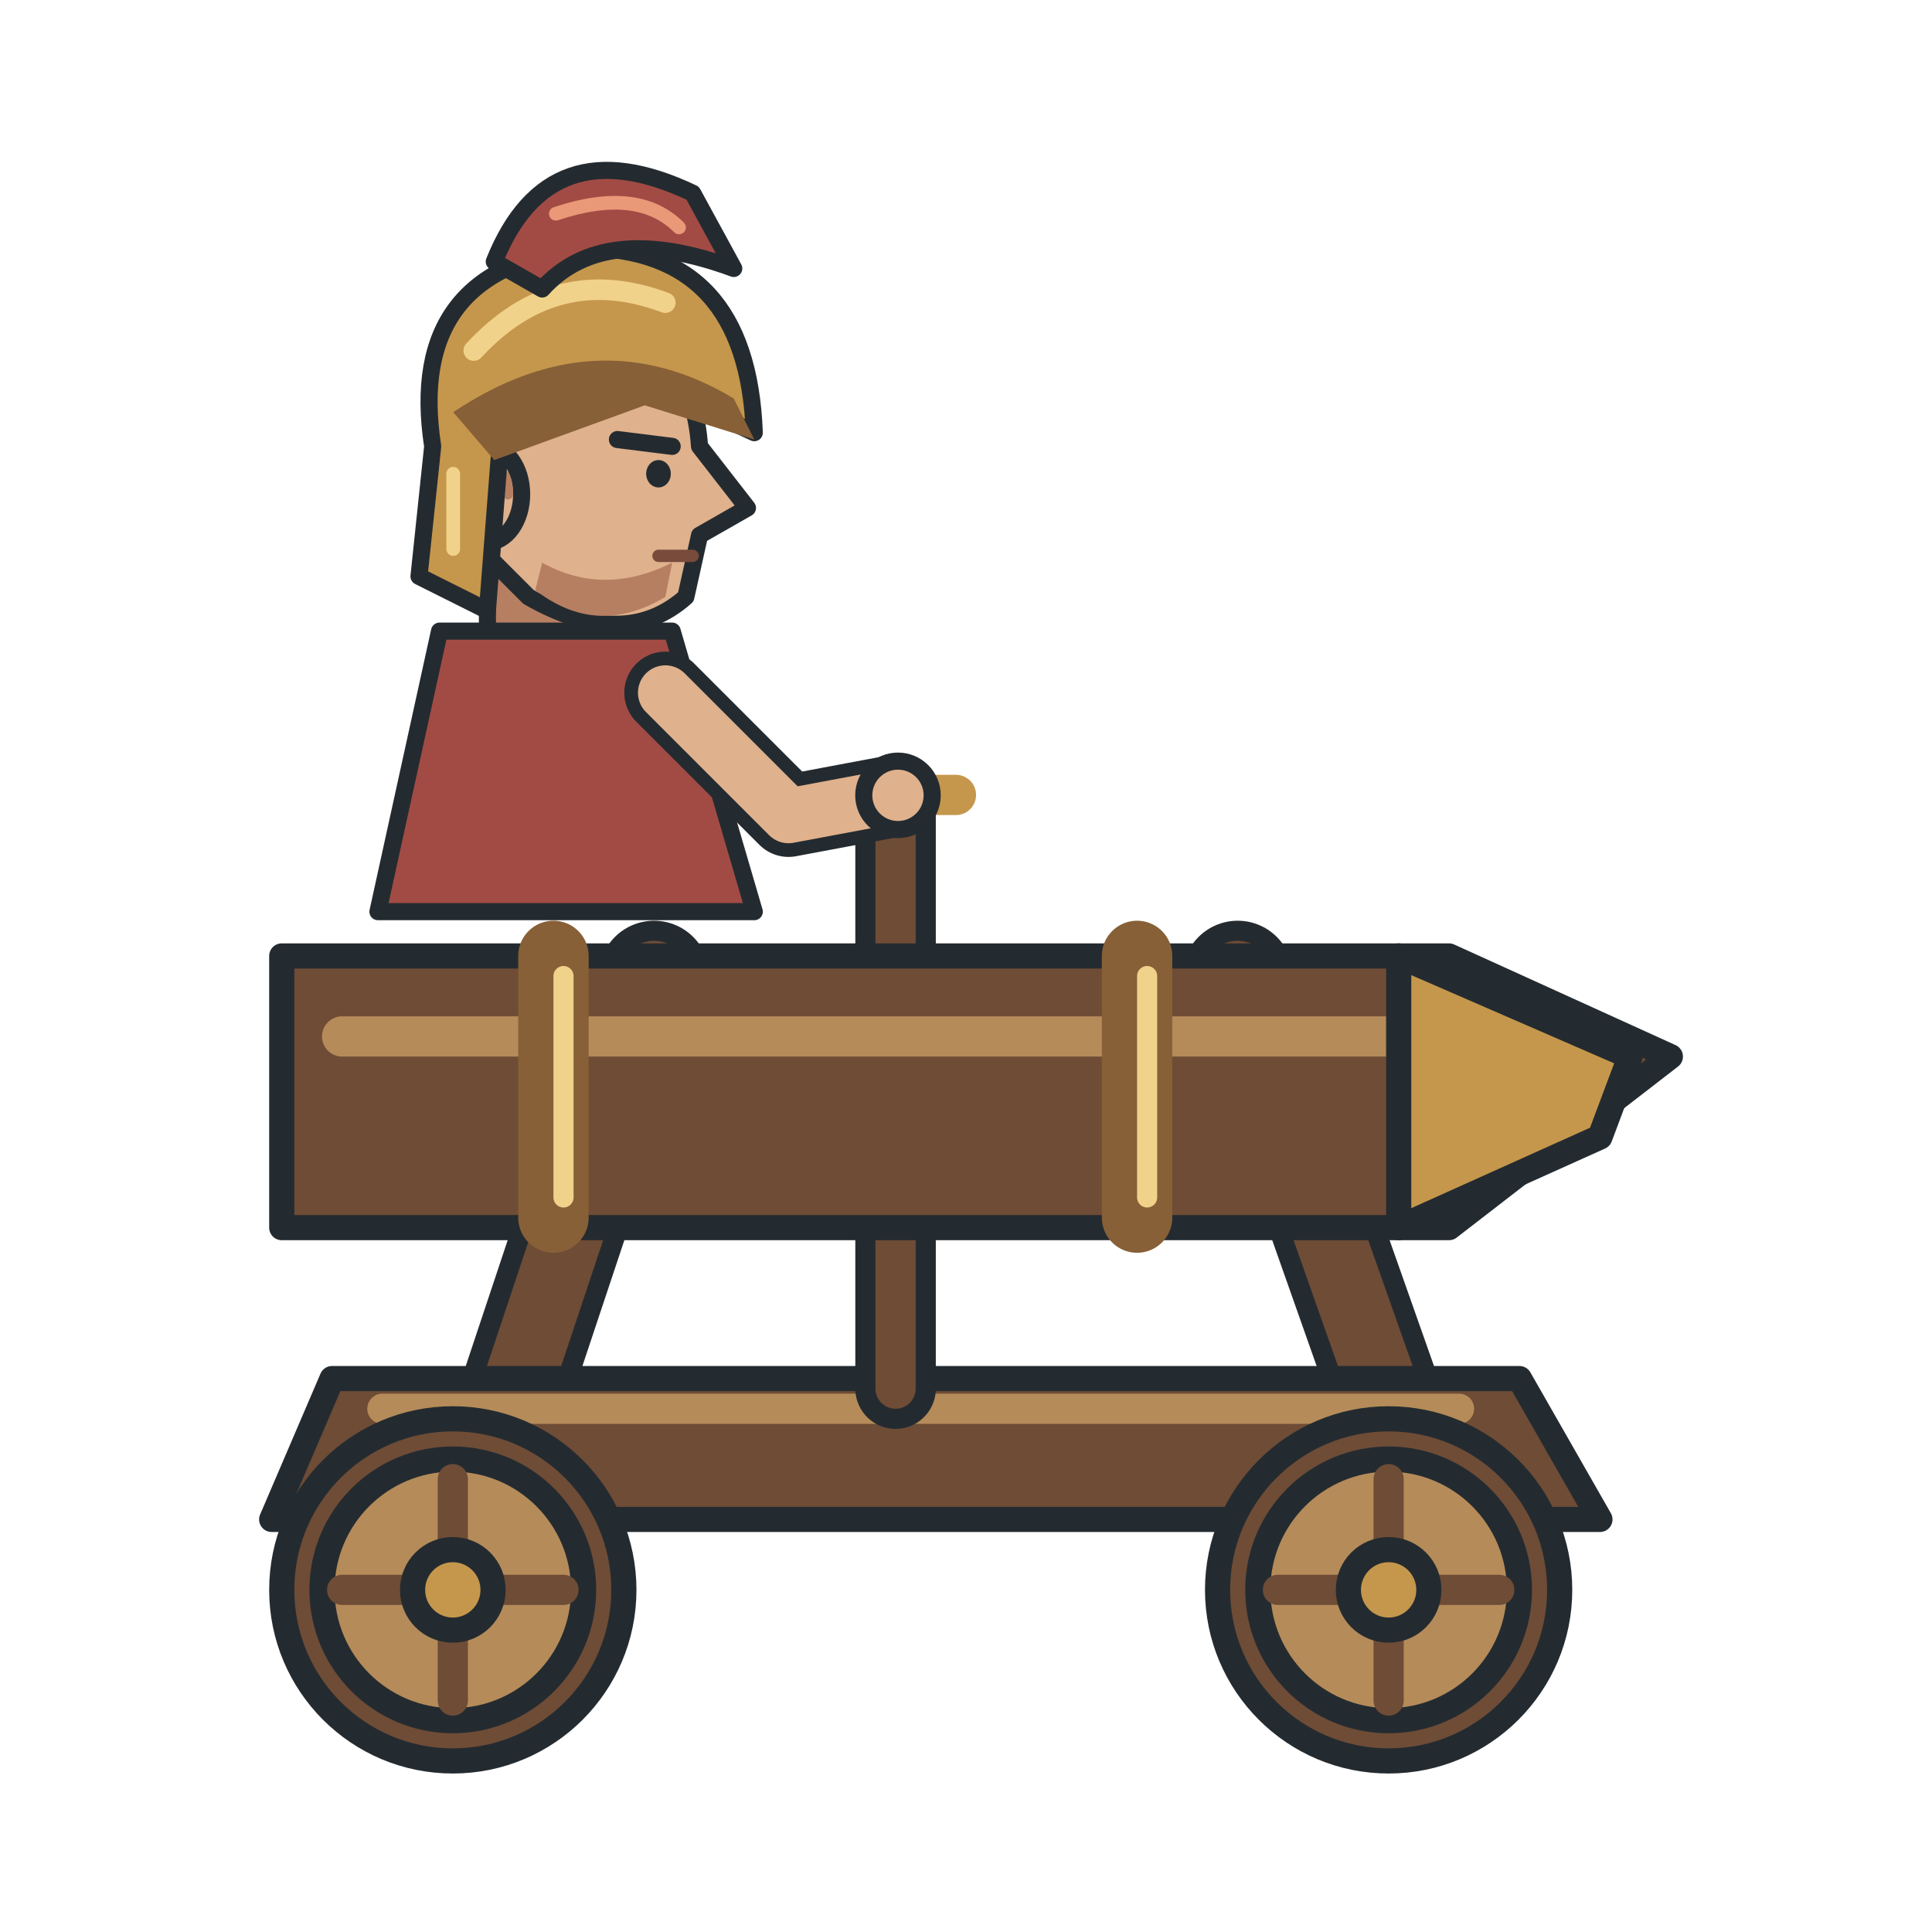
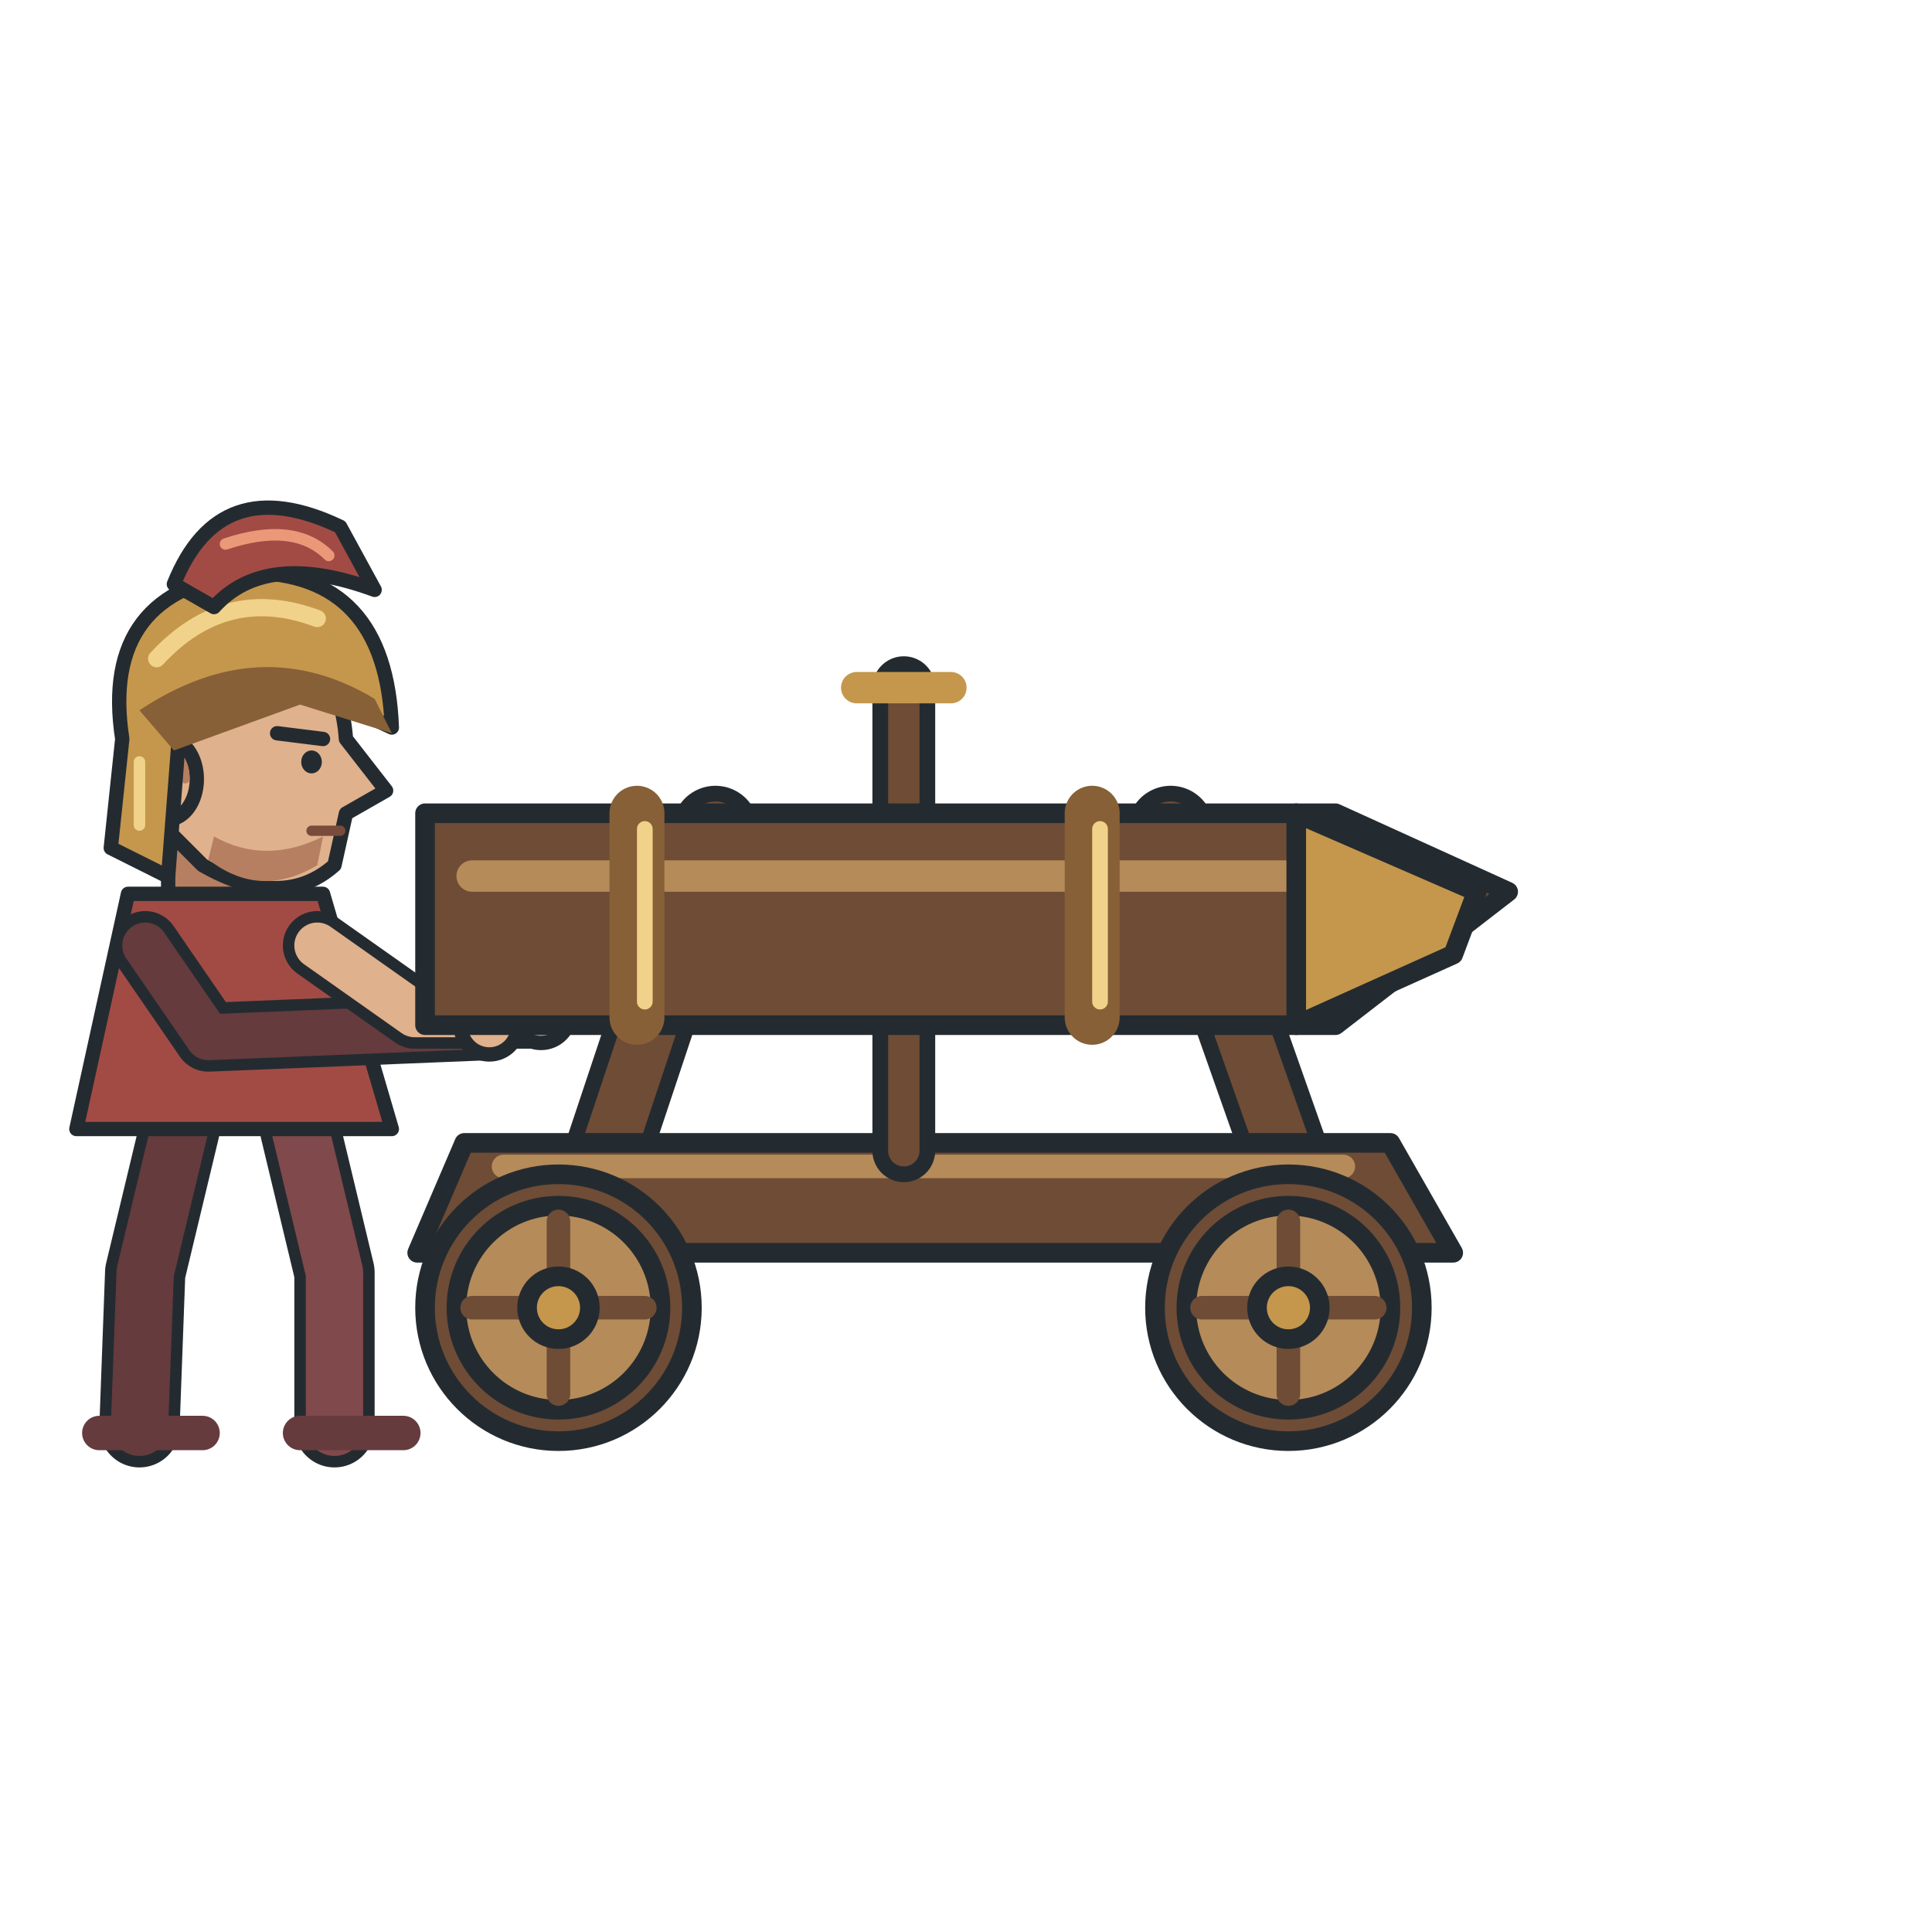
- <svg xmlns="http://www.w3.org/2000/svg" width="192" height="192" viewBox="0 0 192 192">
-   <path d="M48 148l17-51M141 148l-18-51" fill="none" stroke="#242b30" stroke-width="11" stroke-linejoin="round" stroke-linecap="round" />
-   <path d="M48 148l17-51M141 148l-18-51" fill="none" stroke="#6e4c36" stroke-width="7" stroke-linejoin="round" stroke-linecap="round" />
-   <path d="M33 137h118l8 14H27z" fill="#6e4c36" stroke="#242b30" stroke-width="2.5" stroke-linejoin="round" stroke-linecap="round" />
-   <path d="M38 140h107" fill="none" stroke="#b58b59" stroke-width="3" stroke-linejoin="round" stroke-linecap="round" />
-   <path d="M89 138V79" fill="none" stroke="#242b30" stroke-width="8" stroke-linejoin="round" stroke-linecap="round" />
-   <path d="M89 138V79" fill="none" stroke="#6e4c36" stroke-width="4" stroke-linejoin="round" stroke-linecap="round" />
-   <path d="M83 79h12" fill="none" stroke="#c5974c" stroke-width="4" stroke-linejoin="round" stroke-linecap="round" />
-   <g transform="translate(-8 9) scale(.68)">
-     <path d="M83 68v14h23V65" fill="#b67f61" stroke="#242b30" stroke-width="2.5" stroke-linejoin="round" stroke-linecap="round" />
-     <path d="M79 43Q86 31 102 35Q113 38 114 52l7 9-7 4-2 9q-9 8-23 0l-9-9z" fill="#dfb18c" stroke="#242b30" stroke-width="2.5" stroke-linejoin="round" stroke-linecap="round" />
-     <path d="M91 69q9 5 19 0l-1 5q-10 6-19-1z" fill="#b67f61" stroke="none" stroke-width="2.5" stroke-linejoin="round" stroke-linecap="round" />
-     <ellipse cx="83" cy="59" rx="5" ry="7" fill="#dfb18c" stroke="#242b30" stroke-width="2.5" />
-     <path d="M82 56q4-2 4 3" fill="none" stroke="#b67f61" stroke-width="1.5" stroke-linejoin="round" stroke-linecap="round" />
-     <path d="M102 51l8 1" fill="none" stroke="#242b30" stroke-width="2.5" stroke-linejoin="round" stroke-linecap="round" />
-     <ellipse cx="108" cy="56" rx="1.8" ry="2" fill="#242b30" stroke="none" stroke-width="2.5" />
-     <path d="M108 68h5" fill="none" stroke="#784b3b" stroke-width="1.8" stroke-linejoin="round" stroke-linecap="round" />
-     <path d="M75 52q-4-26 22-29 24 0 25 27l-15-7-22 7-2 26-10-5z" fill="#c5974c" stroke="#242b30" stroke-width="2.5" stroke-linejoin="round" stroke-linecap="round" />
-     <path d="M78 47q21-14 41-2l3 6-16-5-22 8z" fill="#876037" stroke="none" stroke-width="2.5" stroke-linejoin="round" stroke-linecap="round" />
-     <path d="M81 38q12-13 28-7" fill="none" stroke="#f1d28a" stroke-width="3" stroke-linejoin="round" stroke-linecap="round" />
-     <path d="M78 56v11" fill="none" stroke="#f1d28a" stroke-width="2" stroke-linejoin="round" stroke-linecap="round" />
-     <path d="M84 25q8-20 29-10l6 11q-19-7-28 3z" fill="#a24b45" stroke="#242b30" stroke-width="2.5" stroke-linejoin="round" stroke-linecap="round" />
-     <path d="M93 18q12-4 18 2" fill="none" stroke="#e99978" stroke-width="2" stroke-linejoin="round" stroke-linecap="round" />
-     <path d="M76 79h34l12 41H67z" fill="#a24b45" stroke="#242b30" stroke-width="2.5" stroke-linejoin="round" stroke-linecap="round" />
-     <path d="M109 88l18 18 16-3" fill="none" stroke="#242b30" stroke-width="12" stroke-linejoin="round" stroke-linecap="round" />
-     <path d="M109 88l18 18 16-3" fill="none" stroke="#dfb18c" stroke-width="8" stroke-linejoin="round" stroke-linecap="round" />
-     <ellipse cx="143" cy="103" rx="5" ry="5" fill="#dfb18c" stroke="#242b30" stroke-width="2.5" />
+ <svg xmlns="http://www.w3.org/2000/svg" width="192" height="192" viewBox="-64 0 320 192">
+   <g transform="translate(-115 9) scale(.95)">
+     <path d="M85 120L79 145 78 172" fill="none" stroke="#242b30" stroke-width="14" stroke-linejoin="round" stroke-linecap="round" />
+     <path d="M85 120L79 145 78 172" fill="none" stroke="#653b3e" stroke-width="10" stroke-linejoin="round" stroke-linecap="round" />
+     <path d="M71 173h18" fill="none" stroke="#653b3e" stroke-width="6" stroke-linejoin="round" stroke-linecap="round" />
+     <path d="M106 120L112 145 112 172" fill="none" stroke="#242b30" stroke-width="14" stroke-linejoin="round" stroke-linecap="round" />
+     <path d="M106 120L112 145 112 172" fill="none" stroke="#80494b" stroke-width="10" stroke-linejoin="round" stroke-linecap="round" />
+     <path d="M106 173h18" fill="none" stroke="#653b3e" stroke-width="6" stroke-linejoin="round" stroke-linecap="round" />
+     <g transform="translate(0 0)">
+       <path d="M83 68v14h23V65" fill="#b67f61" stroke="#242b30" stroke-width="2.5" stroke-linejoin="round" stroke-linecap="round" />
+       <path d="M79 43Q86 31 102 35Q113 38 114 52l7 9-7 4-2 9q-9 8-23 0l-9-9z" fill="#dfb18c" stroke="#242b30" stroke-width="2.5" stroke-linejoin="round" stroke-linecap="round" />
+       <path d="M91 69q9 5 19 0l-1 5q-10 6-19-1z" fill="#b67f61" stroke="none" stroke-width="2.5" stroke-linejoin="round" stroke-linecap="round" />
+       <ellipse cx="83" cy="59" rx="5" ry="7" fill="#dfb18c" stroke="#242b30" stroke-width="2.5" />
+       <path d="M82 56q4-2 4 3" fill="none" stroke="#b67f61" stroke-width="1.5" stroke-linejoin="round" stroke-linecap="round" />
+       <path d="M102 51l8 1" fill="none" stroke="#242b30" stroke-width="2.5" stroke-linejoin="round" stroke-linecap="round" />
+       <ellipse cx="108" cy="56" rx="1.8" ry="2" fill="#242b30" stroke="none" stroke-width="2.5" />
+       <path d="M108 68h5" fill="none" stroke="#784b3b" stroke-width="1.8" stroke-linejoin="round" stroke-linecap="round" />
+       <path d="M75 52q-4-26 22-29 24 0 25 27l-15-7-22 7-2 26-10-5z" fill="#c5974c" stroke="#242b30" stroke-width="2.5" stroke-linejoin="round" stroke-linecap="round" />
+       <path d="M78 47q21-14 41-2l3 6-16-5-22 8z" fill="#876037" stroke="none" stroke-width="2.5" stroke-linejoin="round" stroke-linecap="round" />
+       <path d="M81 38q12-13 28-7" fill="none" stroke="#f1d28a" stroke-width="3" stroke-linejoin="round" stroke-linecap="round" />
+       <path d="M78 56v11" fill="none" stroke="#f1d28a" stroke-width="2" stroke-linejoin="round" stroke-linecap="round" />
+       <path d="M84 25q8-20 29-10l6 11q-19-7-28 3z" fill="#a24b45" stroke="#242b30" stroke-width="2.5" stroke-linejoin="round" stroke-linecap="round" />
+       <path d="M93 18q12-4 18 2" fill="none" stroke="#e99978" stroke-width="2" stroke-linejoin="round" stroke-linecap="round" />
+       <path d="M76 79h34l12 41H67z" fill="#a24b45" stroke="#242b30" stroke-width="2.5" stroke-linejoin="round" stroke-linecap="round" />
+       <path d="M79 88L90 104 139 102" fill="none" stroke="#242b30" stroke-width="12" stroke-linejoin="round" stroke-linecap="round" />
+       <path d="M79 88L90 104 139 102" fill="none" stroke="#653b3e" stroke-width="8" stroke-linejoin="round" stroke-linecap="round" />
+       <path d="M109 88L126 100 148 100" fill="none" stroke="#242b30" stroke-width="12" stroke-linejoin="round" stroke-linecap="round" />
+       <path d="M109 88L126 100 148 100" fill="none" stroke="#dfb18c" stroke-width="8" stroke-linejoin="round" stroke-linecap="round" />
+       <ellipse cx="139" cy="102" rx="5" ry="5" fill="#dfb18c" stroke="#242b30" stroke-width="2.5" />
+       <ellipse cx="148" cy="100" rx="5" ry="5" fill="#dfb18c" stroke="#242b30" stroke-width="2.5" />
+     </g>
  </g>
-   <g transform="translate(0 0)">
-     <path d="M28 95h116l22 10-22 17H28z" fill="#6e4c36" stroke="#242b30" stroke-width="2.5" stroke-linejoin="round" stroke-linecap="round" />
-     <path d="M34 103h105" fill="none" stroke="#b58b59" stroke-width="4" stroke-linejoin="round" stroke-linecap="round" />
-     <path d="M139 95l23 10-3 8-20 9z" fill="#c5974c" stroke="#242b30" stroke-width="2.5" stroke-linejoin="round" stroke-linecap="round" />
-     <path d="M55 95v26M113 95v26" fill="none" stroke="#876037" stroke-width="7" stroke-linejoin="round" stroke-linecap="round" />
-     <path d="M56 97v22M114 97v22" fill="none" stroke="#f1d28a" stroke-width="2" stroke-linejoin="round" stroke-linecap="round" />
+   <g transform="translate(100 176) scale(1.3) translate(-100 -176)">
+     <path d="M48 148l17-51M141 148l-18-51" fill="none" stroke="#242b30" stroke-width="11" stroke-linejoin="round" stroke-linecap="round" />
+     <path d="M48 148l17-51M141 148l-18-51" fill="none" stroke="#6e4c36" stroke-width="7" stroke-linejoin="round" stroke-linecap="round" />
+     <path d="M33 137h118l8 14H27z" fill="#6e4c36" stroke="#242b30" stroke-width="2.5" stroke-linejoin="round" stroke-linecap="round" />
+     <path d="M38 140h107" fill="none" stroke="#b58b59" stroke-width="3" stroke-linejoin="round" stroke-linecap="round" />
+     <path d="M89 138V79" fill="none" stroke="#242b30" stroke-width="8" stroke-linejoin="round" stroke-linecap="round" />
+     <path d="M89 138V79" fill="none" stroke="#6e4c36" stroke-width="4" stroke-linejoin="round" stroke-linecap="round" />
+     <path d="M83 79h12" fill="none" stroke="#c5974c" stroke-width="4" stroke-linejoin="round" stroke-linecap="round" />
+     <g transform="translate(0 0)">
+       <path d="M28 95h116l22 10-22 17H28z" fill="#6e4c36" stroke="#242b30" stroke-width="2.5" stroke-linejoin="round" stroke-linecap="round" />
+       <path d="M34 103h105" fill="none" stroke="#b58b59" stroke-width="4" stroke-linejoin="round" stroke-linecap="round" />
+       <path d="M139 95l23 10-3 8-20 9z" fill="#c5974c" stroke="#242b30" stroke-width="2.5" stroke-linejoin="round" stroke-linecap="round" />
+       <path d="M55 95v26M113 95v26" fill="none" stroke="#876037" stroke-width="7" stroke-linejoin="round" stroke-linecap="round" />
+       <path d="M56 97v22M114 97v22" fill="none" stroke="#f1d28a" stroke-width="2" stroke-linejoin="round" stroke-linecap="round" />
+     </g>
+     <ellipse cx="45" cy="158" rx="17" ry="17" fill="#6e4c36" stroke="#242b30" stroke-width="2.5" />
+     <ellipse cx="45" cy="158" rx="13" ry="13" fill="#b58b59" stroke="#242b30" stroke-width="2.5" />
+     <g transform="rotate(0 45 158)">
+       <path d="M34 158h22M45 147v22" fill="none" stroke="#6e4c36" stroke-width="3" stroke-linejoin="round" stroke-linecap="round" />
+     </g>
+     <ellipse cx="45" cy="158" rx="4" ry="4" fill="#c5974c" stroke="#242b30" stroke-width="2.5" />
+     <ellipse cx="138" cy="158" rx="17" ry="17" fill="#6e4c36" stroke="#242b30" stroke-width="2.5" />
+     <ellipse cx="138" cy="158" rx="13" ry="13" fill="#b58b59" stroke="#242b30" stroke-width="2.5" />
+     <g transform="rotate(0 138 158)">
+       <path d="M127 158h22M138 147v22" fill="none" stroke="#6e4c36" stroke-width="3" stroke-linejoin="round" stroke-linecap="round" />
+     </g>
+     <ellipse cx="138" cy="158" rx="4" ry="4" fill="#c5974c" stroke="#242b30" stroke-width="2.5" />
  </g>
-   <ellipse cx="45" cy="158" rx="17" ry="17" fill="#6e4c36" stroke="#242b30" stroke-width="2.5" />
-   <ellipse cx="45" cy="158" rx="13" ry="13" fill="#b58b59" stroke="#242b30" stroke-width="2.5" />
-   <g transform="rotate(0 45 158)">
-     <path d="M34 158h22M45 147v22" fill="none" stroke="#6e4c36" stroke-width="3" stroke-linejoin="round" stroke-linecap="round" />
-   </g>
-   <ellipse cx="45" cy="158" rx="4" ry="4" fill="#c5974c" stroke="#242b30" stroke-width="2.5" />
-   <ellipse cx="138" cy="158" rx="17" ry="17" fill="#6e4c36" stroke="#242b30" stroke-width="2.5" />
-   <ellipse cx="138" cy="158" rx="13" ry="13" fill="#b58b59" stroke="#242b30" stroke-width="2.5" />
-   <g transform="rotate(0 138 158)">
-     <path d="M127 158h22M138 147v22" fill="none" stroke="#6e4c36" stroke-width="3" stroke-linejoin="round" stroke-linecap="round" />
-   </g>
-   <ellipse cx="138" cy="158" rx="4" ry="4" fill="#c5974c" stroke="#242b30" stroke-width="2.5" />
</svg>
